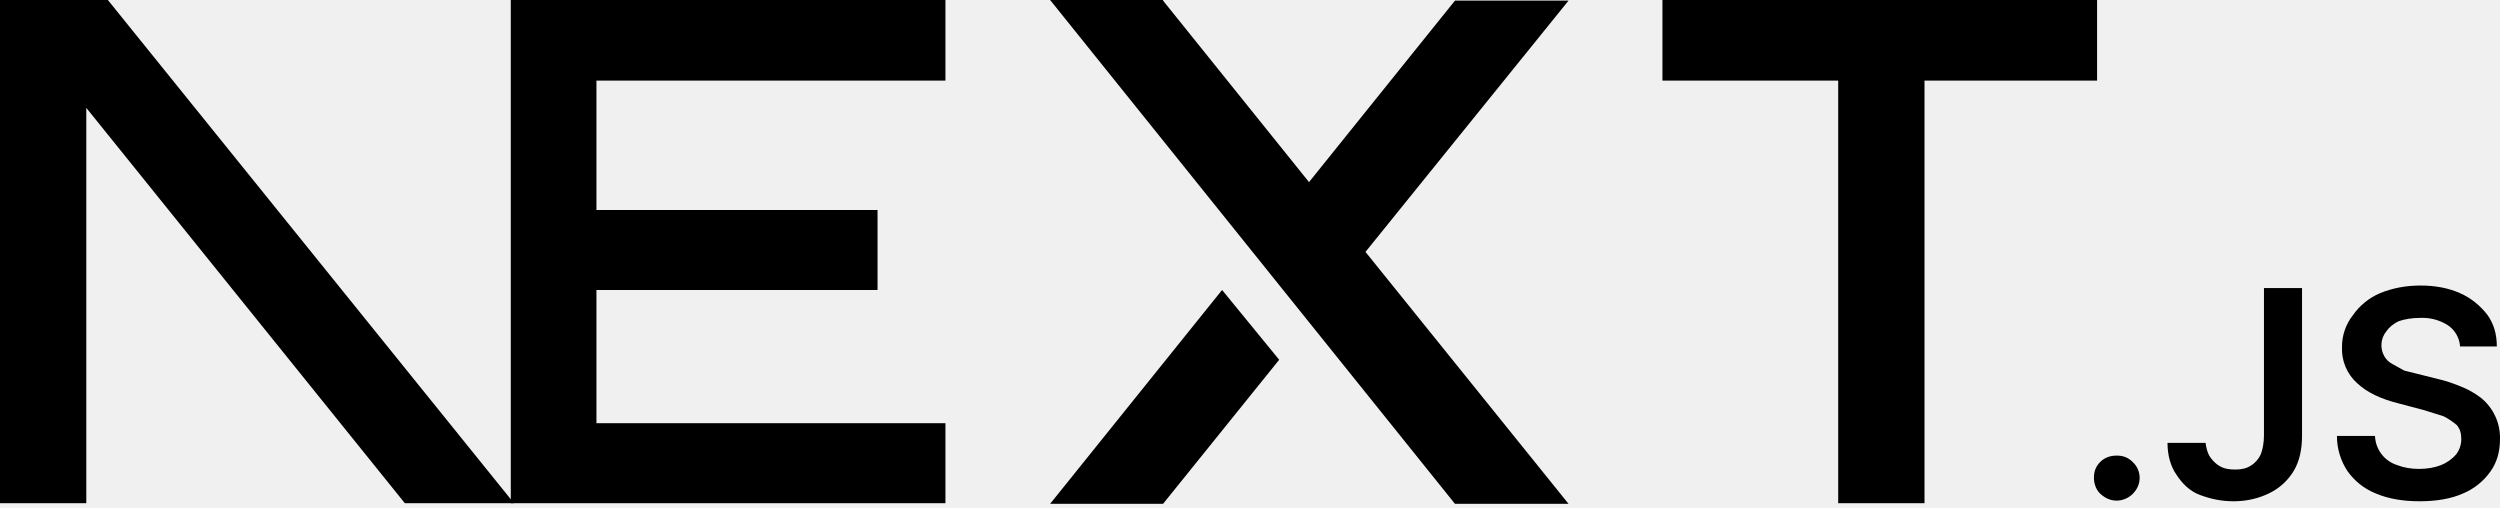
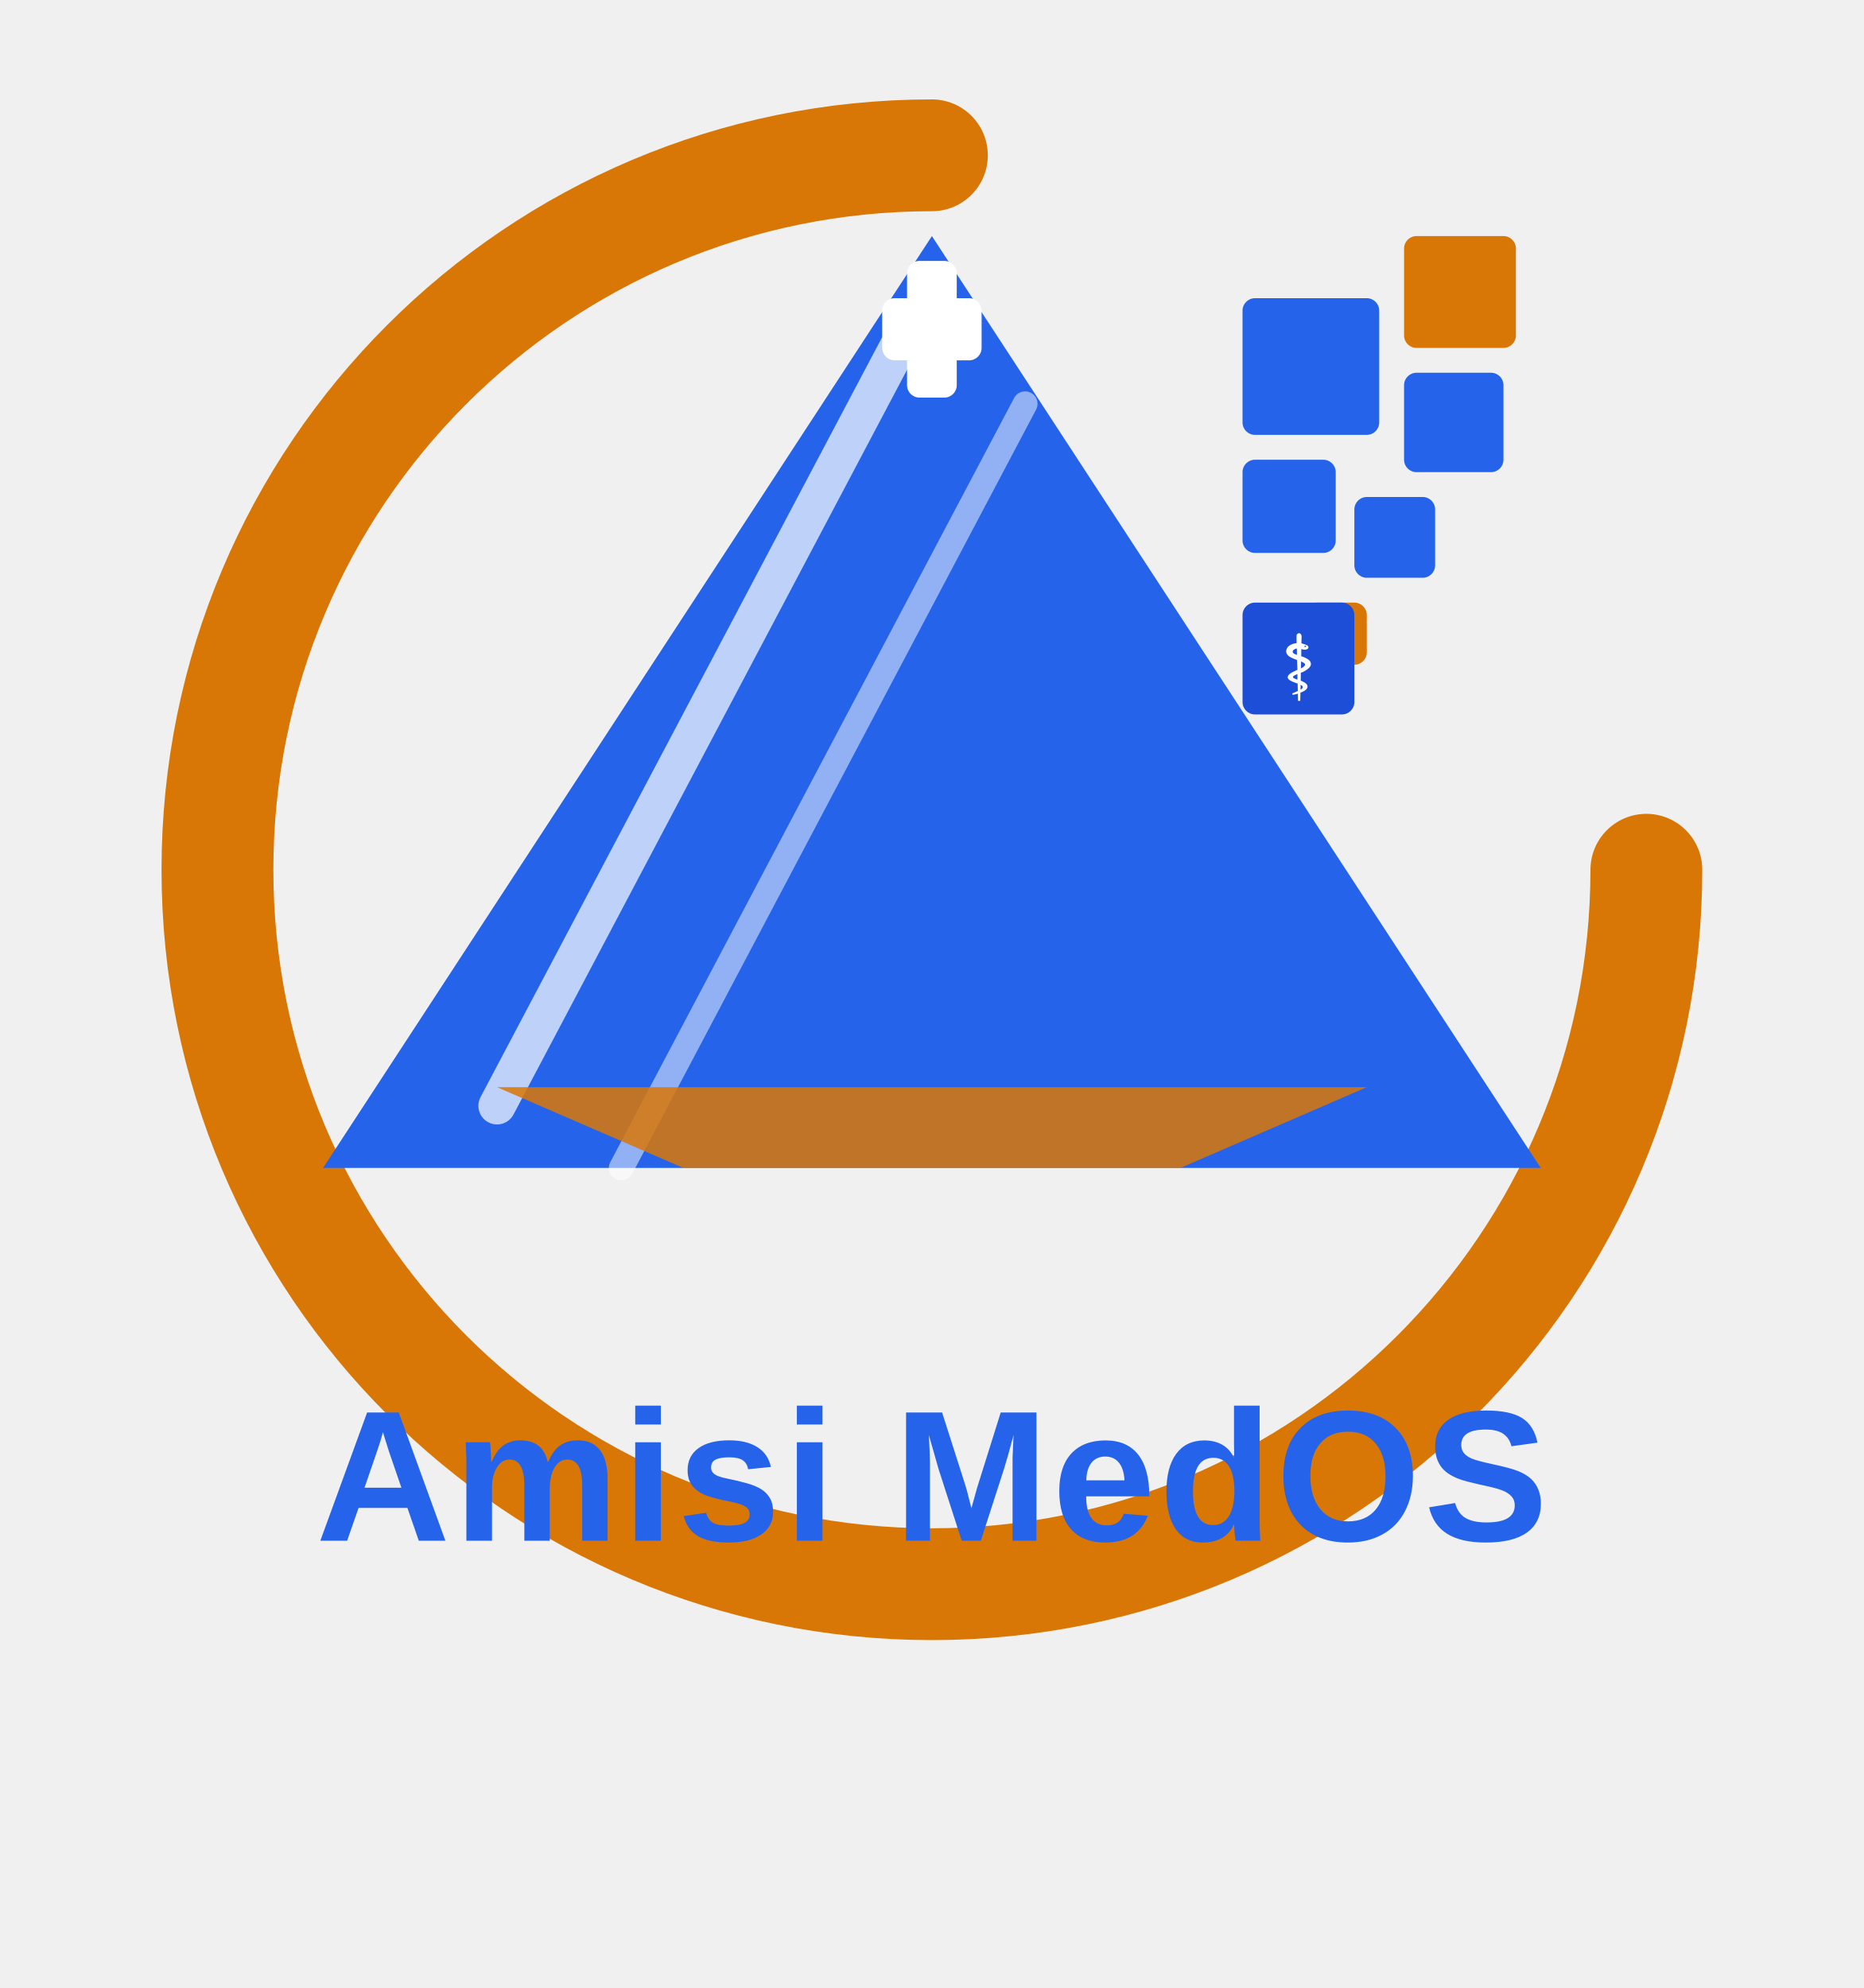
- <svg xmlns="http://www.w3.org/2000/svg" fill="none" viewBox="0 0 394 80">
-   <path fill="#000" d="M262 0h68.5v12.7h-27.2v66.6h-13.6V12.7H262V0ZM149 0v12.7H94v20.4h44.3v12.6H94v21h55v12.6H80.5V0h68.7zm34.3 0h-17.8l63.8 79.4h17.9l-32-39.7 32-39.6h-17.9l-23 28.6-23-28.6zm18.3 56.7-9-11-27.1 33.7h17.8l18.3-22.7z" />
-   <path fill="#000" d="M81 79.3 17 0H0v79.3h13.6V17l50.2 62.3H81Zm252.6-.4c-1 0-1.8-.4-2.5-1s-1.1-1.6-1.1-2.6.3-1.8 1-2.5 1.6-1 2.6-1 1.8.3 2.5 1a3.4 3.4 0 0 1 .6 4.3 3.7 3.7 0 0 1-3 1.8zm23.2-33.5h6v23.3c0 2.1-.4 4-1.3 5.5a9.1 9.1 0 0 1-3.8 3.5c-1.6.8-3.5 1.3-5.7 1.3-2 0-3.7-.4-5.3-1s-2.8-1.8-3.7-3.2c-.9-1.3-1.4-3-1.4-5h6c.1.8.3 1.6.7 2.2s1 1.2 1.6 1.5c.7.4 1.5.5 2.4.5 1 0 1.8-.2 2.4-.6a4 4 0 0 0 1.6-1.8c.3-.8.5-1.8.5-3V45.5zm30.9 9.1a4.4 4.4 0 0 0-2-3.3 7.5 7.5 0 0 0-4.3-1.1c-1.3 0-2.4.2-3.3.5-.9.4-1.6 1-2 1.6a3.5 3.5 0 0 0-.3 4c.3.5.7.9 1.3 1.2l1.8 1 2 .5 3.2.8c1.3.3 2.5.7 3.7 1.2a13 13 0 0 1 3.2 1.8 8.1 8.1 0 0 1 3 6.5c0 2-.5 3.7-1.5 5.1a10 10 0 0 1-4.4 3.5c-1.8.8-4.1 1.2-6.8 1.2-2.6 0-4.9-.4-6.8-1.2-2-.8-3.4-2-4.5-3.5a10 10 0 0 1-1.7-5.6h6a5 5 0 0 0 3.5 4.6c1 .4 2.2.6 3.4.6 1.3 0 2.5-.2 3.5-.6 1-.4 1.8-1 2.4-1.7a4 4 0 0 0 .8-2.4c0-.9-.2-1.6-.7-2.2a11 11 0 0 0-2.1-1.4l-3.2-1-3.8-1c-2.8-.7-5-1.7-6.6-3.2a7.2 7.2 0 0 1-2.4-5.7 8 8 0 0 1 1.7-5 10 10 0 0 1 4.3-3.5c2-.8 4-1.2 6.4-1.2 2.3 0 4.4.4 6.2 1.2 1.8.8 3.2 2 4.3 3.4 1 1.4 1.5 3 1.5 5h-5.8z" />
+ <svg xmlns="http://www.w3.org/2000/svg" viewBox="0 0 300 320">
+   <path d="M 150 25 A 115 115 0 1 0 265 140" fill="none" stroke="#D97706" stroke-width="18" stroke-linecap="round" />
+   <polygon points="150,38 248,188 52,188" fill="#2563EB" />
+   <line x1="80" y1="178" x2="145" y2="55" stroke="white" stroke-width="6" stroke-linecap="round" opacity="0.7" />
+   <line x1="100" y1="188" x2="165" y2="65" stroke="white" stroke-width="4" stroke-linecap="round" opacity="0.5" />
+   <rect x="142" y="48" width="16" height="10" fill="white" rx="2" />
+   <rect x="146" y="42" width="8" height="22" fill="white" rx="2" />
+   <polygon points="110,188 190,188 220,175 80,175" fill="#D97706" opacity="0.85" />
+   <rect x="200" y="48" width="22" height="22" fill="#2563EB" rx="2" />
+   <rect x="226" y="38" width="18" height="18" fill="#D97706" rx="2" />
+   <rect x="226" y="60" width="16" height="16" fill="#2563EB" rx="2" />
+   <rect x="200" y="74" width="15" height="15" fill="#2563EB" rx="2" />
+   <rect x="218" y="80" width="13" height="13" fill="#2563EB" rx="2" />
+   <rect x="210" y="97" width="10" height="10" fill="#D97706" rx="2" />
+   <rect x="200" y="97" width="18" height="18" fill="#1D4ED8" rx="2" />
+   <text x="209" y="111" font-size="13" fill="white" text-anchor="middle" font-family="serif">⚕</text>
+   <text x="150" y="248" font-family="Arial, Helvetica, sans-serif" font-size="30" font-weight="bold" fill="#2563EB" text-anchor="middle" letter-spacing="0.5">Amisi MedOS</text>
</svg>
